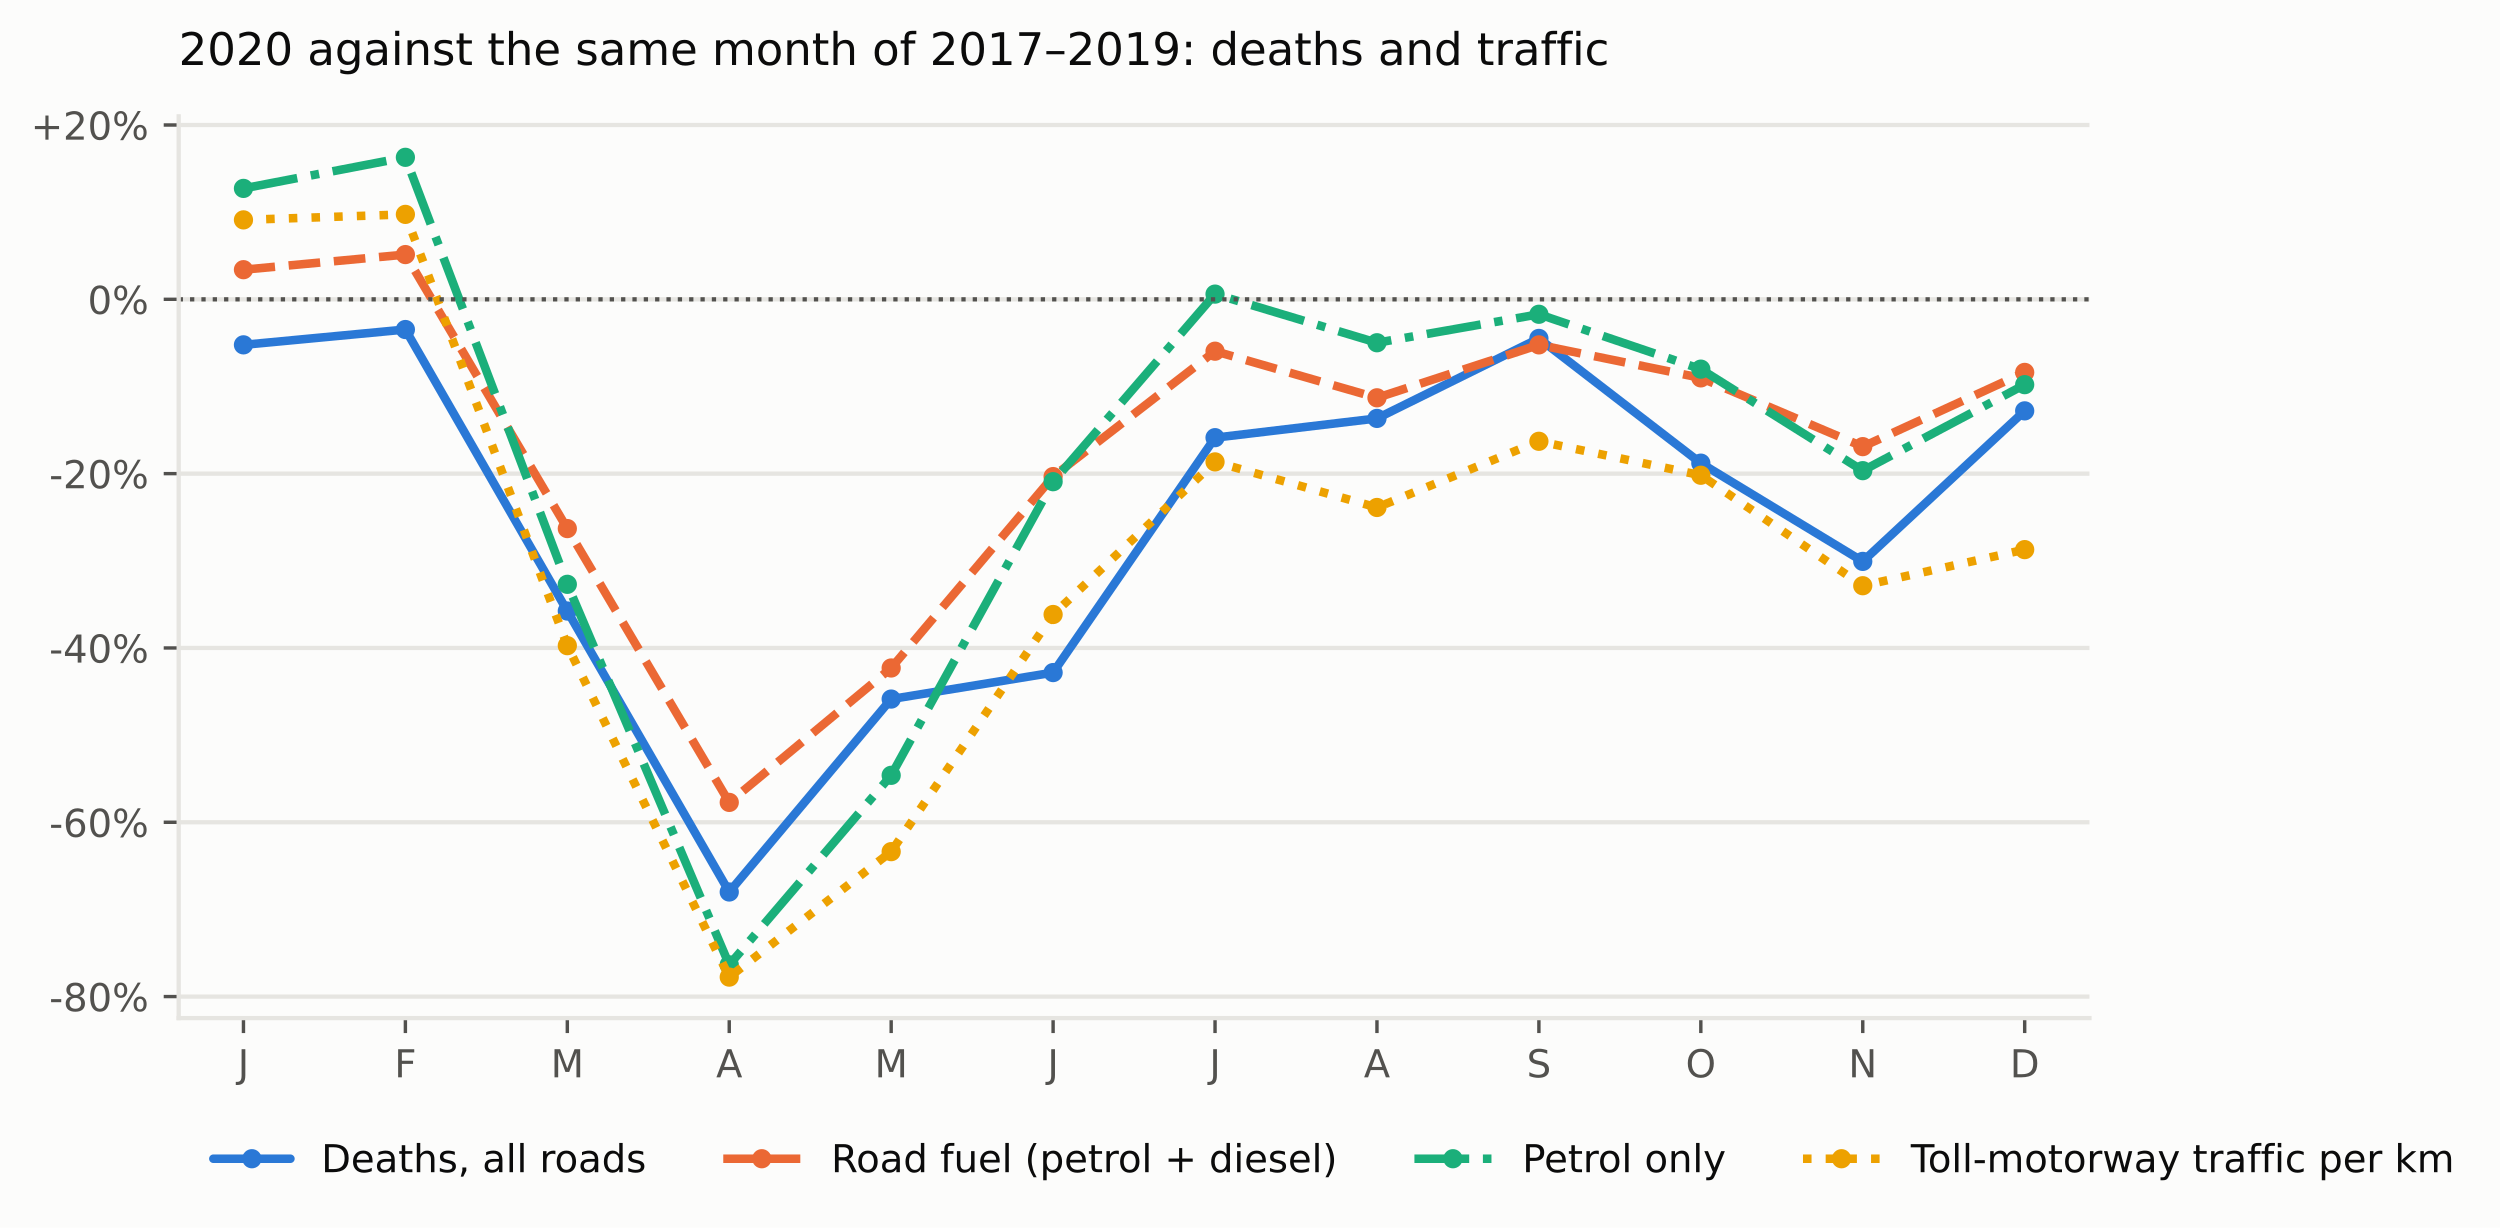
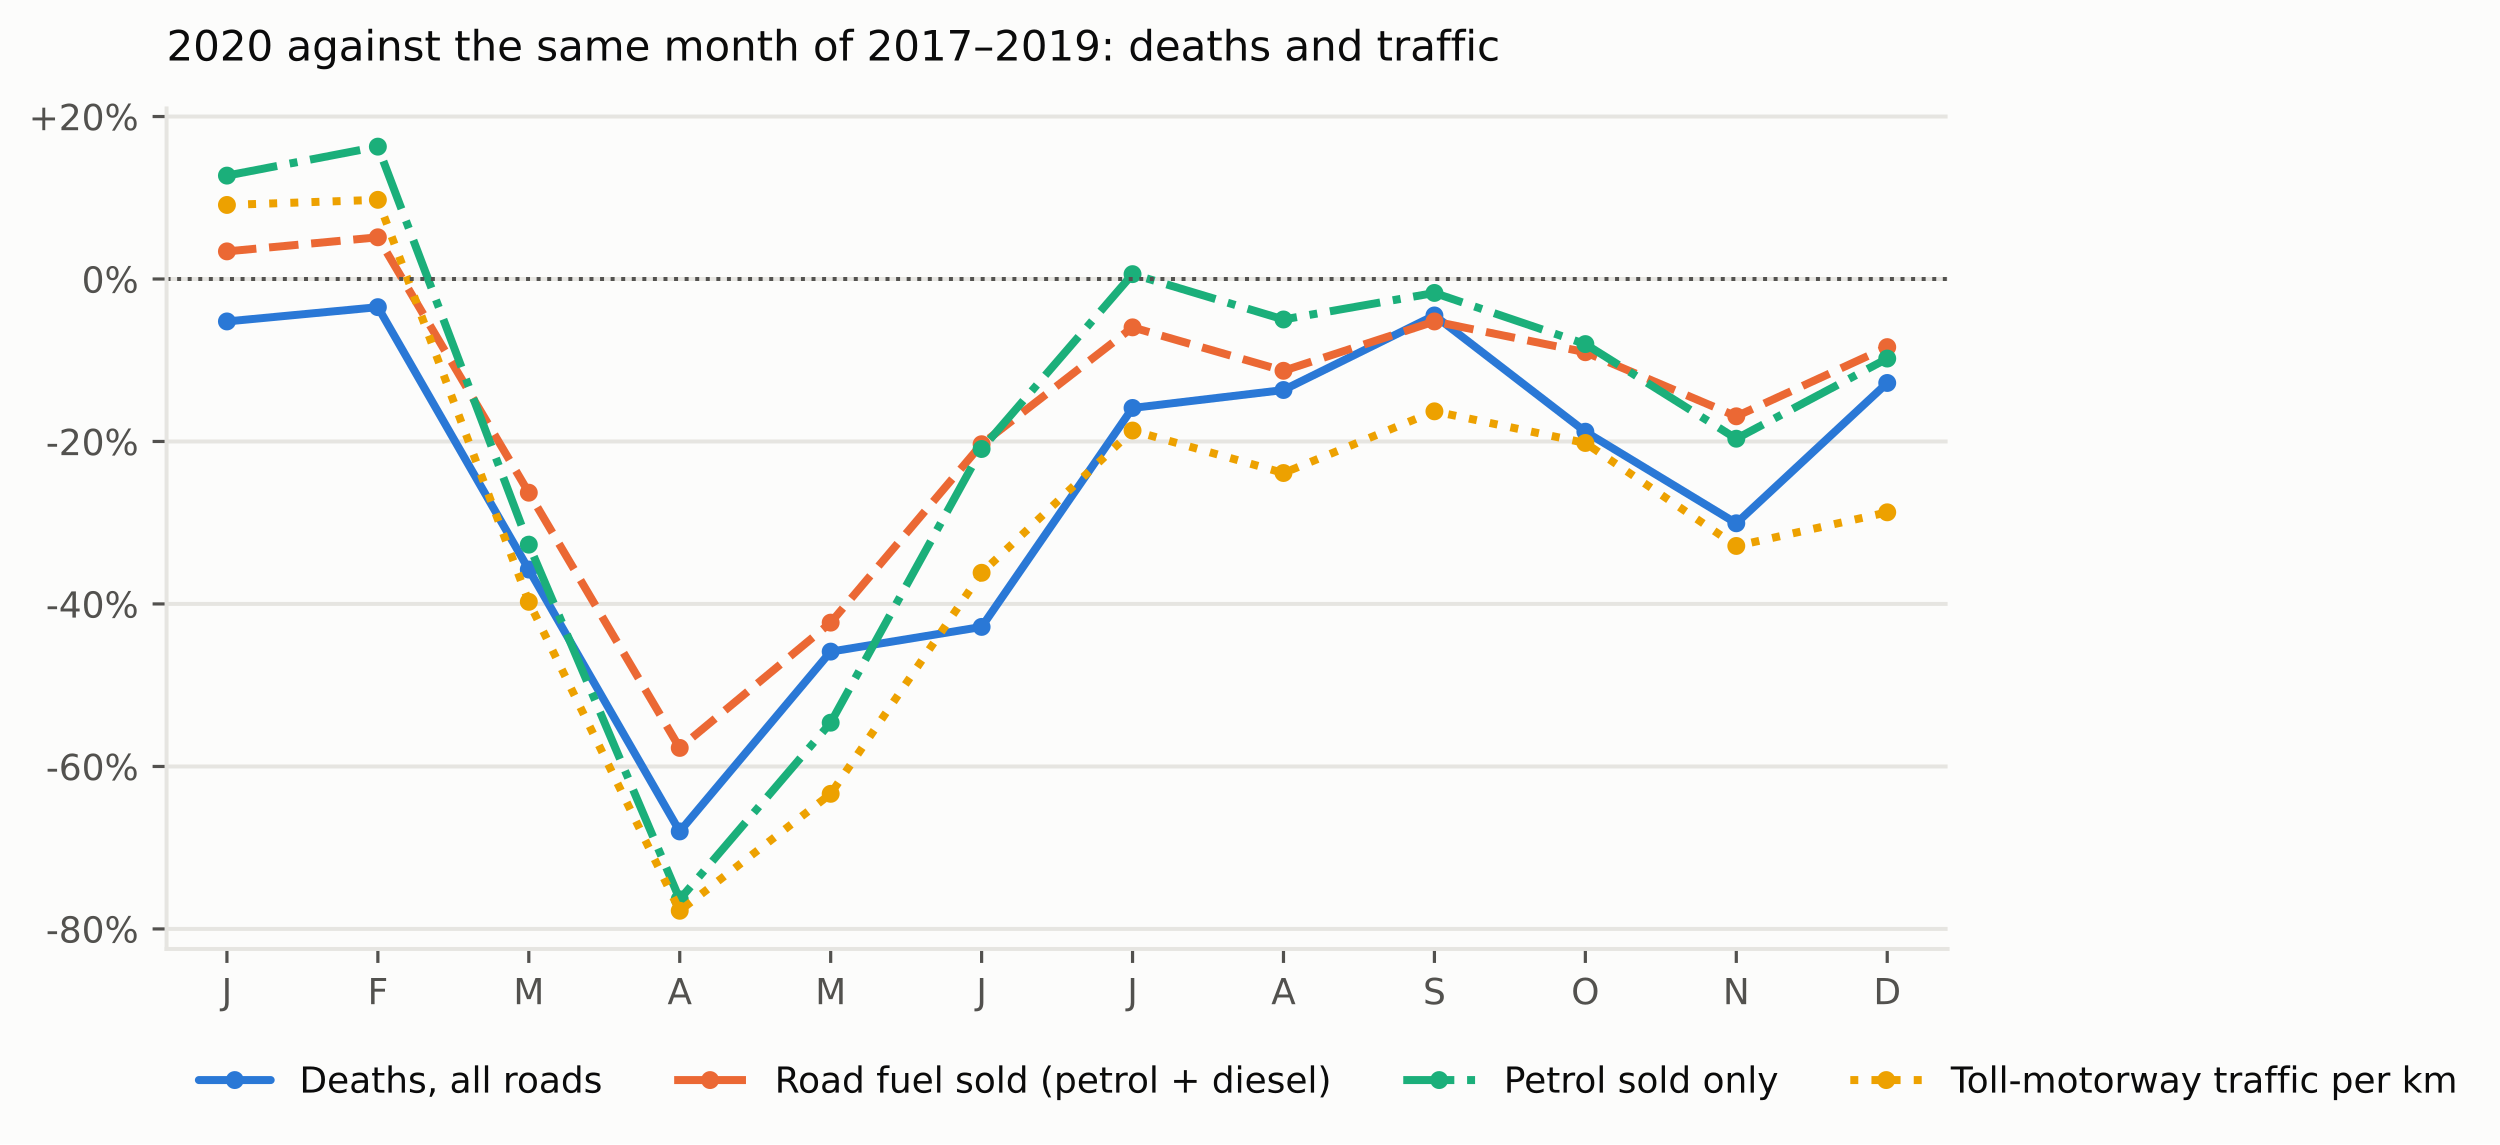
- <svg xmlns="http://www.w3.org/2000/svg" xmlns:xlink="http://www.w3.org/1999/xlink" width="584.058pt" height="286.818pt" viewBox="0 0 584.058 286.818" version="1.1">
+ <svg xmlns="http://www.w3.org/2000/svg" xmlns:xlink="http://www.w3.org/1999/xlink" width="626.597pt" height="286.818pt" viewBox="0 0 626.597 286.818" version="1.1">
  <defs>
    <style type="text/css">*{stroke-linejoin: round; stroke-linecap: butt}</style>
  </defs>
  <g id="figure_1">
    <g id="patch_1">
-       <path d="M 0 286.818  L 584.058 286.818  L 584.058 0  L 0 0  z " style="fill: #fcfcfb" />
+       <path d="M 0 286.818  L 626.597 286.818  L 626.597 0  L 0 0  z " style="fill: #fcfcfb" />
    </g>
    <g id="axes_1">
      <g id="patch_2">
        <path d="M 41.746 237.85  L 488.146 237.85  L 488.146 27.178  L 41.746 27.178  z " style="fill: #fcfcfb" />
      </g>
      <g id="matplotlib.axis_1">
        <g id="xtick_1">
          <g id="line2d_1">
            <defs>
              <path id="m3a9c350e79" d="M 0 0  L 0 3.5  " style="stroke: #52514e; stroke-width: 0.8" />
            </defs>
            <g>
              <use xlink:href="#m3a9c350e79" x="56.878" y="237.85" style="fill: #52514e; stroke: #52514e; stroke-width: 0.8" />
            </g>
          </g>
          <g id="text_1">
            <text style="font-size: 9px; font-family: 'DejaVu Sans', 'Bitstream Vera Sans', 'Computer Modern Sans Serif', 'Lucida Grande', 'Verdana', 'Geneva', 'Lucid', 'Arial', 'Helvetica', 'Avant Garde', sans-serif; text-anchor: middle; fill: #52514e" x="56.878" y="251.688" transform="rotate(-0 56.87783 251.6883)">J</text>
          </g>
        </g>
        <g id="xtick_2">
          <g id="line2d_2">
            <g>
              <use xlink:href="#m3a9c350e79" x="94.708" y="237.85" style="fill: #52514e; stroke: #52514e; stroke-width: 0.8" />
            </g>
          </g>
          <g id="text_2">
            <text style="font-size: 9px; font-family: 'DejaVu Sans', 'Bitstream Vera Sans', 'Computer Modern Sans Serif', 'Lucida Grande', 'Verdana', 'Geneva', 'Lucid', 'Arial', 'Helvetica', 'Avant Garde', sans-serif; text-anchor: middle; fill: #52514e" x="94.708" y="251.688" transform="rotate(-0 94.70834 251.6883)">F</text>
          </g>
        </g>
        <g id="xtick_3">
          <g id="line2d_3">
            <g>
              <use xlink:href="#m3a9c350e79" x="132.539" y="237.85" style="fill: #52514e; stroke: #52514e; stroke-width: 0.8" />
            </g>
          </g>
          <g id="text_3">
            <text style="font-size: 9px; font-family: 'DejaVu Sans', 'Bitstream Vera Sans', 'Computer Modern Sans Serif', 'Lucida Grande', 'Verdana', 'Geneva', 'Lucid', 'Arial', 'Helvetica', 'Avant Garde', sans-serif; text-anchor: middle; fill: #52514e" x="132.539" y="251.688" transform="rotate(-0 132.5388 251.6883)">M</text>
          </g>
        </g>
        <g id="xtick_4">
          <g id="line2d_4">
            <g>
              <use xlink:href="#m3a9c350e79" x="170.369" y="237.85" style="fill: #52514e; stroke: #52514e; stroke-width: 0.8" />
            </g>
          </g>
          <g id="text_4">
            <text style="font-size: 9px; font-family: 'DejaVu Sans', 'Bitstream Vera Sans', 'Computer Modern Sans Serif', 'Lucida Grande', 'Verdana', 'Geneva', 'Lucid', 'Arial', 'Helvetica', 'Avant Garde', sans-serif; text-anchor: middle; fill: #52514e" x="170.369" y="251.688" transform="rotate(-0 170.3694 251.6883)">A</text>
          </g>
        </g>
        <g id="xtick_5">
          <g id="line2d_5">
            <g>
              <use xlink:href="#m3a9c350e79" x="208.2" y="237.85" style="fill: #52514e; stroke: #52514e; stroke-width: 0.8" />
            </g>
          </g>
          <g id="text_5">
            <text style="font-size: 9px; font-family: 'DejaVu Sans', 'Bitstream Vera Sans', 'Computer Modern Sans Serif', 'Lucida Grande', 'Verdana', 'Geneva', 'Lucid', 'Arial', 'Helvetica', 'Avant Garde', sans-serif; text-anchor: middle; fill: #52514e" x="208.2" y="251.688" transform="rotate(-0 208.1999 251.6883)">M</text>
          </g>
        </g>
        <g id="xtick_6">
          <g id="line2d_6">
            <g>
              <use xlink:href="#m3a9c350e79" x="246.03" y="237.85" style="fill: #52514e; stroke: #52514e; stroke-width: 0.8" />
            </g>
          </g>
          <g id="text_6">
            <text style="font-size: 9px; font-family: 'DejaVu Sans', 'Bitstream Vera Sans', 'Computer Modern Sans Serif', 'Lucida Grande', 'Verdana', 'Geneva', 'Lucid', 'Arial', 'Helvetica', 'Avant Garde', sans-serif; text-anchor: middle; fill: #52514e" x="246.03" y="251.688" transform="rotate(-0 246.0304 251.6883)">J</text>
          </g>
        </g>
        <g id="xtick_7">
          <g id="line2d_7">
            <g>
              <use xlink:href="#m3a9c350e79" x="283.861" y="237.85" style="fill: #52514e; stroke: #52514e; stroke-width: 0.8" />
            </g>
          </g>
          <g id="text_7">
            <text style="font-size: 9px; font-family: 'DejaVu Sans', 'Bitstream Vera Sans', 'Computer Modern Sans Serif', 'Lucida Grande', 'Verdana', 'Geneva', 'Lucid', 'Arial', 'Helvetica', 'Avant Garde', sans-serif; text-anchor: middle; fill: #52514e" x="283.861" y="251.688" transform="rotate(-0 283.8609 251.6883)">J</text>
          </g>
        </g>
        <g id="xtick_8">
          <g id="line2d_8">
            <g>
              <use xlink:href="#m3a9c350e79" x="321.691" y="237.85" style="fill: #52514e; stroke: #52514e; stroke-width: 0.8" />
            </g>
          </g>
          <g id="text_8">
            <text style="font-size: 9px; font-family: 'DejaVu Sans', 'Bitstream Vera Sans', 'Computer Modern Sans Serif', 'Lucida Grande', 'Verdana', 'Geneva', 'Lucid', 'Arial', 'Helvetica', 'Avant Garde', sans-serif; text-anchor: middle; fill: #52514e" x="321.691" y="251.688" transform="rotate(-0 321.6914 251.6883)">A</text>
          </g>
        </g>
        <g id="xtick_9">
          <g id="line2d_9">
            <g>
              <use xlink:href="#m3a9c350e79" x="359.522" y="237.85" style="fill: #52514e; stroke: #52514e; stroke-width: 0.8" />
            </g>
          </g>
          <g id="text_9">
            <text style="font-size: 9px; font-family: 'DejaVu Sans', 'Bitstream Vera Sans', 'Computer Modern Sans Serif', 'Lucida Grande', 'Verdana', 'Geneva', 'Lucid', 'Arial', 'Helvetica', 'Avant Garde', sans-serif; text-anchor: middle; fill: #52514e" x="359.522" y="251.688" transform="rotate(-0 359.5219 251.6883)">S</text>
          </g>
        </g>
        <g id="xtick_10">
          <g id="line2d_10">
            <g>
              <use xlink:href="#m3a9c350e79" x="397.352" y="237.85" style="fill: #52514e; stroke: #52514e; stroke-width: 0.8" />
            </g>
          </g>
          <g id="text_10">
            <text style="font-size: 9px; font-family: 'DejaVu Sans', 'Bitstream Vera Sans', 'Computer Modern Sans Serif', 'Lucida Grande', 'Verdana', 'Geneva', 'Lucid', 'Arial', 'Helvetica', 'Avant Garde', sans-serif; text-anchor: middle; fill: #52514e" x="397.352" y="251.688" transform="rotate(-0 397.3524 251.6883)">O</text>
          </g>
        </g>
        <g id="xtick_11">
          <g id="line2d_11">
            <g>
              <use xlink:href="#m3a9c350e79" x="435.183" y="237.85" style="fill: #52514e; stroke: #52514e; stroke-width: 0.8" />
            </g>
          </g>
          <g id="text_11">
            <text style="font-size: 9px; font-family: 'DejaVu Sans', 'Bitstream Vera Sans', 'Computer Modern Sans Serif', 'Lucida Grande', 'Verdana', 'Geneva', 'Lucid', 'Arial', 'Helvetica', 'Avant Garde', sans-serif; text-anchor: middle; fill: #52514e" x="435.183" y="251.688" transform="rotate(-0 435.1829 251.6883)">N</text>
          </g>
        </g>
        <g id="xtick_12">
          <g id="line2d_12">
            <g>
              <use xlink:href="#m3a9c350e79" x="473.013" y="237.85" style="fill: #52514e; stroke: #52514e; stroke-width: 0.8" />
            </g>
          </g>
          <g id="text_12">
            <text style="font-size: 9px; font-family: 'DejaVu Sans', 'Bitstream Vera Sans', 'Computer Modern Sans Serif', 'Lucida Grande', 'Verdana', 'Geneva', 'Lucid', 'Arial', 'Helvetica', 'Avant Garde', sans-serif; text-anchor: middle; fill: #52514e" x="473.013" y="251.688" transform="rotate(-0 473.0134 251.6883)">D</text>
          </g>
        </g>
      </g>
      <g id="matplotlib.axis_2">
        <g id="ytick_1">
          <g id="line2d_13">
            <path d="M 41.746 232.823  L 488.146 232.823  " clip-path="url(#p9af7de44a7)" style="fill: none; stroke: #e6e5e1; stroke-linecap: round" />
          </g>
          <g id="line2d_14">
            <defs>
              <path id="mdd3c75259f" d="M 0 0  L -3.5 0  " style="stroke: #52514e; stroke-width: 0.8" />
            </defs>
            <g>
              <use xlink:href="#mdd3c75259f" x="41.746" y="232.823" style="fill: #52514e; stroke: #52514e; stroke-width: 0.8" />
            </g>
          </g>
          <g id="text_13">
            <text style="font-size: 9px; font-family: 'DejaVu Sans', 'Bitstream Vera Sans', 'Computer Modern Sans Serif', 'Lucida Grande', 'Verdana', 'Geneva', 'Lucid', 'Arial', 'Helvetica', 'Avant Garde', sans-serif; text-anchor: end; fill: #52514e" x="34.746" y="236.242" transform="rotate(-0 34.74562 236.2424)">-80%</text>
          </g>
        </g>
        <g id="ytick_2">
          <g id="line2d_15">
            <path d="M 41.746 192.1  L 488.146 192.1  " clip-path="url(#p9af7de44a7)" style="fill: none; stroke: #e6e5e1; stroke-linecap: round" />
          </g>
          <g id="line2d_16">
            <g>
              <use xlink:href="#mdd3c75259f" x="41.746" y="192.1" style="fill: #52514e; stroke: #52514e; stroke-width: 0.8" />
            </g>
          </g>
          <g id="text_14">
            <text style="font-size: 9px; font-family: 'DejaVu Sans', 'Bitstream Vera Sans', 'Computer Modern Sans Serif', 'Lucida Grande', 'Verdana', 'Geneva', 'Lucid', 'Arial', 'Helvetica', 'Avant Garde', sans-serif; text-anchor: end; fill: #52514e" x="34.746" y="195.519" transform="rotate(-0 34.74562 195.5187)">-60%</text>
          </g>
        </g>
        <g id="ytick_3">
          <g id="line2d_17">
            <path d="M 41.746 151.376  L 488.146 151.376  " clip-path="url(#p9af7de44a7)" style="fill: none; stroke: #e6e5e1; stroke-linecap: round" />
          </g>
          <g id="line2d_18">
            <g>
              <use xlink:href="#mdd3c75259f" x="41.746" y="151.376" style="fill: #52514e; stroke: #52514e; stroke-width: 0.8" />
            </g>
          </g>
          <g id="text_15">
            <text style="font-size: 9px; font-family: 'DejaVu Sans', 'Bitstream Vera Sans', 'Computer Modern Sans Serif', 'Lucida Grande', 'Verdana', 'Geneva', 'Lucid', 'Arial', 'Helvetica', 'Avant Garde', sans-serif; text-anchor: end; fill: #52514e" x="34.746" y="154.795" transform="rotate(-0 34.74562 154.7949)">-40%</text>
          </g>
        </g>
        <g id="ytick_4">
          <g id="line2d_19">
            <path d="M 41.746 110.652  L 488.146 110.652  " clip-path="url(#p9af7de44a7)" style="fill: none; stroke: #e6e5e1; stroke-linecap: round" />
          </g>
          <g id="line2d_20">
            <g>
              <use xlink:href="#mdd3c75259f" x="41.746" y="110.652" style="fill: #52514e; stroke: #52514e; stroke-width: 0.8" />
            </g>
          </g>
          <g id="text_16">
            <text style="font-size: 9px; font-family: 'DejaVu Sans', 'Bitstream Vera Sans', 'Computer Modern Sans Serif', 'Lucida Grande', 'Verdana', 'Geneva', 'Lucid', 'Arial', 'Helvetica', 'Avant Garde', sans-serif; text-anchor: end; fill: #52514e" x="34.746" y="114.071" transform="rotate(-0 34.74562 114.0711)">-20%</text>
          </g>
        </g>
        <g id="ytick_5">
          <g id="line2d_21">
            <path d="M 41.746 69.928  L 488.146 69.928  " clip-path="url(#p9af7de44a7)" style="fill: none; stroke: #e6e5e1; stroke-linecap: round" />
          </g>
          <g id="line2d_22">
            <g>
              <use xlink:href="#mdd3c75259f" x="41.746" y="69.928" style="fill: #52514e; stroke: #52514e; stroke-width: 0.8" />
            </g>
          </g>
          <g id="text_17">
            <text style="font-size: 9px; font-family: 'DejaVu Sans', 'Bitstream Vera Sans', 'Computer Modern Sans Serif', 'Lucida Grande', 'Verdana', 'Geneva', 'Lucid', 'Arial', 'Helvetica', 'Avant Garde', sans-serif; text-anchor: end; fill: #52514e" x="34.746" y="73.347" transform="rotate(-0 34.74562 73.34738)">0%</text>
          </g>
        </g>
        <g id="ytick_6">
          <g id="line2d_23">
            <path d="M 41.746 29.205  L 488.146 29.205  " clip-path="url(#p9af7de44a7)" style="fill: none; stroke: #e6e5e1; stroke-linecap: round" />
          </g>
          <g id="line2d_24">
            <g>
              <use xlink:href="#mdd3c75259f" x="41.746" y="29.205" style="fill: #52514e; stroke: #52514e; stroke-width: 0.8" />
            </g>
          </g>
          <g id="text_18">
            <text style="font-size: 9px; font-family: 'DejaVu Sans', 'Bitstream Vera Sans', 'Computer Modern Sans Serif', 'Lucida Grande', 'Verdana', 'Geneva', 'Lucid', 'Arial', 'Helvetica', 'Avant Garde', sans-serif; text-anchor: end; fill: #52514e" x="34.746" y="32.624" transform="rotate(-0 34.74562 32.62362)">+20%</text>
          </g>
        </g>
      </g>
      <g id="line2d_25">
        <path d="M 56.878 80.565  L 94.708 76.985  L 132.539 142.752  L 170.369 208.389  L 208.2 163.318  L 246.03 157.128  L 283.861 102.249  L 321.691 97.752  L 359.522 79.065  L 397.352 108.203  L 435.183 131.156  L 473.013 95.988  " clip-path="url(#p9af7de44a7)" style="fill: none; stroke: #2a78d6; stroke-width: 2; stroke-linecap: round" />
        <defs>
          <path id="m94616d9b14" d="M 0 1.75  C 0.464 1.75 0.909 1.566 1.237 1.237  C 1.566 0.909 1.75 0.464 1.75 0  C 1.75 -0.464 1.566 -0.909 1.237 -1.237  C 0.909 -1.566 0.464 -1.75 0 -1.75  C -0.464 -1.75 -0.909 -1.566 -1.237 -1.237  C -1.566 -0.909 -1.75 -0.464 -1.75 0  C -1.75 0.464 -1.566 0.909 -1.237 1.237  C -0.909 1.566 -0.464 1.75 0 1.75  z " style="stroke: #2a78d6" />
        </defs>
        <g clip-path="url(#p9af7de44a7)">
          <use xlink:href="#m94616d9b14" x="56.878" y="80.565" style="fill: #2a78d6; stroke: #2a78d6" />
          <use xlink:href="#m94616d9b14" x="94.708" y="76.985" style="fill: #2a78d6; stroke: #2a78d6" />
          <use xlink:href="#m94616d9b14" x="132.539" y="142.752" style="fill: #2a78d6; stroke: #2a78d6" />
          <use xlink:href="#m94616d9b14" x="170.369" y="208.389" style="fill: #2a78d6; stroke: #2a78d6" />
          <use xlink:href="#m94616d9b14" x="208.2" y="163.318" style="fill: #2a78d6; stroke: #2a78d6" />
          <use xlink:href="#m94616d9b14" x="246.03" y="157.128" style="fill: #2a78d6; stroke: #2a78d6" />
          <use xlink:href="#m94616d9b14" x="283.861" y="102.249" style="fill: #2a78d6; stroke: #2a78d6" />
          <use xlink:href="#m94616d9b14" x="321.691" y="97.752" style="fill: #2a78d6; stroke: #2a78d6" />
          <use xlink:href="#m94616d9b14" x="359.522" y="79.065" style="fill: #2a78d6; stroke: #2a78d6" />
          <use xlink:href="#m94616d9b14" x="397.352" y="108.203" style="fill: #2a78d6; stroke: #2a78d6" />
          <use xlink:href="#m94616d9b14" x="435.183" y="131.156" style="fill: #2a78d6; stroke: #2a78d6" />
          <use xlink:href="#m94616d9b14" x="473.013" y="95.988" style="fill: #2a78d6; stroke: #2a78d6" />
        </g>
      </g>
      <g id="line2d_26">
        <path d="M 56.878 63.006  L 94.708 59.475  L 132.539 123.489  L 170.369 187.458  L 208.2 156.056  L 246.03 111.339  L 283.861 82.047  L 321.691 92.937  L 359.522 80.571  L 397.352 88.282  L 435.183 104.343  L 473.013 87.002  " clip-path="url(#p9af7de44a7)" style="fill: none; stroke-dasharray: 7.4,3.2; stroke-dashoffset: 0; stroke: #eb6834; stroke-width: 2" />
        <defs>
          <path id="m2ea0ffeccb" d="M 0 1.75  C 0.464 1.75 0.909 1.566 1.237 1.237  C 1.566 0.909 1.75 0.464 1.75 0  C 1.75 -0.464 1.566 -0.909 1.237 -1.237  C 0.909 -1.566 0.464 -1.75 0 -1.75  C -0.464 -1.75 -0.909 -1.566 -1.237 -1.237  C -1.566 -0.909 -1.75 -0.464 -1.75 0  C -1.75 0.464 -1.566 0.909 -1.237 1.237  C -0.909 1.566 -0.464 1.75 0 1.75  z " style="stroke: #eb6834" />
        </defs>
        <g clip-path="url(#p9af7de44a7)">
          <use xlink:href="#m2ea0ffeccb" x="56.878" y="63.006" style="fill: #eb6834; stroke: #eb6834" />
          <use xlink:href="#m2ea0ffeccb" x="94.708" y="59.475" style="fill: #eb6834; stroke: #eb6834" />
          <use xlink:href="#m2ea0ffeccb" x="132.539" y="123.489" style="fill: #eb6834; stroke: #eb6834" />
          <use xlink:href="#m2ea0ffeccb" x="170.369" y="187.458" style="fill: #eb6834; stroke: #eb6834" />
          <use xlink:href="#m2ea0ffeccb" x="208.2" y="156.056" style="fill: #eb6834; stroke: #eb6834" />
          <use xlink:href="#m2ea0ffeccb" x="246.03" y="111.339" style="fill: #eb6834; stroke: #eb6834" />
          <use xlink:href="#m2ea0ffeccb" x="283.861" y="82.047" style="fill: #eb6834; stroke: #eb6834" />
          <use xlink:href="#m2ea0ffeccb" x="321.691" y="92.937" style="fill: #eb6834; stroke: #eb6834" />
          <use xlink:href="#m2ea0ffeccb" x="359.522" y="80.571" style="fill: #eb6834; stroke: #eb6834" />
          <use xlink:href="#m2ea0ffeccb" x="397.352" y="88.282" style="fill: #eb6834; stroke: #eb6834" />
          <use xlink:href="#m2ea0ffeccb" x="435.183" y="104.343" style="fill: #eb6834; stroke: #eb6834" />
          <use xlink:href="#m2ea0ffeccb" x="473.013" y="87.002" style="fill: #eb6834; stroke: #eb6834" />
        </g>
      </g>
      <g id="line2d_27">
        <path d="M 56.878 44.015  L 94.708 36.754  L 132.539 136.512  L 170.369 225.41  L 208.2 181.134  L 246.03 112.533  L 283.861 68.711  L 321.691 80.074  L 359.522 73.42  L 397.352 86.241  L 435.183 109.958  L 473.013 89.866  " clip-path="url(#p9af7de44a7)" style="fill: none; stroke-dasharray: 12.8,3.2,2,3.2; stroke-dashoffset: 0; stroke: #1baf7a; stroke-width: 2" />
        <defs>
          <path id="maa7bf12502" d="M 0 1.75  C 0.464 1.75 0.909 1.566 1.237 1.237  C 1.566 0.909 1.75 0.464 1.75 0  C 1.75 -0.464 1.566 -0.909 1.237 -1.237  C 0.909 -1.566 0.464 -1.75 0 -1.75  C -0.464 -1.75 -0.909 -1.566 -1.237 -1.237  C -1.566 -0.909 -1.75 -0.464 -1.75 0  C -1.75 0.464 -1.566 0.909 -1.237 1.237  C -0.909 1.566 -0.464 1.75 0 1.75  z " style="stroke: #1baf7a" />
        </defs>
        <g clip-path="url(#p9af7de44a7)">
          <use xlink:href="#maa7bf12502" x="56.878" y="44.015" style="fill: #1baf7a; stroke: #1baf7a" />
          <use xlink:href="#maa7bf12502" x="94.708" y="36.754" style="fill: #1baf7a; stroke: #1baf7a" />
          <use xlink:href="#maa7bf12502" x="132.539" y="136.512" style="fill: #1baf7a; stroke: #1baf7a" />
          <use xlink:href="#maa7bf12502" x="170.369" y="225.41" style="fill: #1baf7a; stroke: #1baf7a" />
          <use xlink:href="#maa7bf12502" x="208.2" y="181.134" style="fill: #1baf7a; stroke: #1baf7a" />
          <use xlink:href="#maa7bf12502" x="246.03" y="112.533" style="fill: #1baf7a; stroke: #1baf7a" />
          <use xlink:href="#maa7bf12502" x="283.861" y="68.711" style="fill: #1baf7a; stroke: #1baf7a" />
          <use xlink:href="#maa7bf12502" x="321.691" y="80.074" style="fill: #1baf7a; stroke: #1baf7a" />
          <use xlink:href="#maa7bf12502" x="359.522" y="73.42" style="fill: #1baf7a; stroke: #1baf7a" />
          <use xlink:href="#maa7bf12502" x="397.352" y="86.241" style="fill: #1baf7a; stroke: #1baf7a" />
          <use xlink:href="#maa7bf12502" x="435.183" y="109.958" style="fill: #1baf7a; stroke: #1baf7a" />
          <use xlink:href="#maa7bf12502" x="473.013" y="89.866" style="fill: #1baf7a; stroke: #1baf7a" />
        </g>
      </g>
      <g id="line2d_28">
        <path d="M 56.878 51.37  L 94.708 50.086  L 132.539 150.843  L 170.369 228.274  L 208.2 198.964  L 246.03 143.561  L 283.861 107.91  L 321.691 118.558  L 359.522 103.095  L 397.352 111.03  L 435.183 136.837  L 473.013 128.405  " clip-path="url(#p9af7de44a7)" style="fill: none; stroke-dasharray: 2,3.3; stroke-dashoffset: 0; stroke: #eda100; stroke-width: 2" />
        <defs>
          <path id="m631b4de9ad" d="M 0 1.75  C 0.464 1.75 0.909 1.566 1.237 1.237  C 1.566 0.909 1.75 0.464 1.75 0  C 1.75 -0.464 1.566 -0.909 1.237 -1.237  C 0.909 -1.566 0.464 -1.75 0 -1.75  C -0.464 -1.75 -0.909 -1.566 -1.237 -1.237  C -1.566 -0.909 -1.75 -0.464 -1.75 0  C -1.75 0.464 -1.566 0.909 -1.237 1.237  C -0.909 1.566 -0.464 1.75 0 1.75  z " style="stroke: #eda100" />
        </defs>
        <g clip-path="url(#p9af7de44a7)">
          <use xlink:href="#m631b4de9ad" x="56.878" y="51.37" style="fill: #eda100; stroke: #eda100" />
          <use xlink:href="#m631b4de9ad" x="94.708" y="50.086" style="fill: #eda100; stroke: #eda100" />
          <use xlink:href="#m631b4de9ad" x="132.539" y="150.843" style="fill: #eda100; stroke: #eda100" />
          <use xlink:href="#m631b4de9ad" x="170.369" y="228.274" style="fill: #eda100; stroke: #eda100" />
          <use xlink:href="#m631b4de9ad" x="208.2" y="198.964" style="fill: #eda100; stroke: #eda100" />
          <use xlink:href="#m631b4de9ad" x="246.03" y="143.561" style="fill: #eda100; stroke: #eda100" />
          <use xlink:href="#m631b4de9ad" x="283.861" y="107.91" style="fill: #eda100; stroke: #eda100" />
          <use xlink:href="#m631b4de9ad" x="321.691" y="118.558" style="fill: #eda100; stroke: #eda100" />
          <use xlink:href="#m631b4de9ad" x="359.522" y="103.095" style="fill: #eda100; stroke: #eda100" />
          <use xlink:href="#m631b4de9ad" x="397.352" y="111.03" style="fill: #eda100; stroke: #eda100" />
          <use xlink:href="#m631b4de9ad" x="435.183" y="136.837" style="fill: #eda100; stroke: #eda100" />
          <use xlink:href="#m631b4de9ad" x="473.013" y="128.405" style="fill: #eda100; stroke: #eda100" />
        </g>
      </g>
      <g id="line2d_29">
        <path d="M 41.746 69.928  L 488.146 69.928  " clip-path="url(#p9af7de44a7)" style="fill: none; stroke-dasharray: 1,1.65; stroke-dashoffset: 0; stroke: #52514e" />
      </g>
      <g id="patch_3">
        <path d="M 41.746 237.85  L 41.746 27.178  " style="fill: none; stroke: #e6e5e1; stroke-linejoin: miter; stroke-linecap: square" />
      </g>
      <g id="patch_4">
        <path d="M 41.746 237.85  L 488.146 237.85  " style="fill: none; stroke: #e6e5e1; stroke-linejoin: miter; stroke-linecap: square" />
      </g>
      <g id="text_19">
        <text style="font-size: 10.5px; font-family: 'DejaVu Sans', 'Bitstream Vera Sans', 'Computer Modern Sans Serif', 'Lucida Grande', 'Verdana', 'Geneva', 'Lucid', 'Arial', 'Helvetica', 'Avant Garde', sans-serif; text-anchor: start; fill: #0b0b0b" x="41.746" y="15.178" transform="rotate(-0 41.74562 15.17836)">2020 against the same month of 2017–2019: deaths and traffic</text>
      </g>
      <g id="legend_1">
        <g id="line2d_30">
          <path d="M 49.846 270.706  L 58.846 270.706  L 67.846 270.706  " style="fill: none; stroke: #2a78d6; stroke-width: 2; stroke-linecap: round" />
          <g>
            <use xlink:href="#m94616d9b14" x="58.846" y="270.706" style="fill: #2a78d6; stroke: #2a78d6" />
          </g>
        </g>
        <g id="text_20">
          <text style="font-size: 9px; font-family: 'DejaVu Sans', 'Bitstream Vera Sans', 'Computer Modern Sans Serif', 'Lucida Grande', 'Verdana', 'Geneva', 'Lucid', 'Arial', 'Helvetica', 'Avant Garde', sans-serif; text-anchor: start; fill: #0b0b0b" x="75.046" y="273.856" transform="rotate(-0 75.04563 273.8562)">Deaths, all roads</text>
        </g>
        <g id="line2d_31">
          <path d="M 168.972 270.706  L 177.972 270.706  L 186.972 270.706  " style="fill: none; stroke-dasharray: 7.4,3.2; stroke-dashoffset: 0; stroke: #eb6834; stroke-width: 2" />
          <g>
            <use xlink:href="#m2ea0ffeccb" x="177.972" y="270.706" style="fill: #eb6834; stroke: #eb6834" />
          </g>
        </g>
        <g id="text_21">
-           <text style="font-size: 9px; font-family: 'DejaVu Sans', 'Bitstream Vera Sans', 'Computer Modern Sans Serif', 'Lucida Grande', 'Verdana', 'Geneva', 'Lucid', 'Arial', 'Helvetica', 'Avant Garde', sans-serif; text-anchor: start; fill: #0b0b0b" x="194.172" y="273.856" transform="rotate(-0 194.1719 273.8562)">Road fuel (petrol + diesel)</text>
+           <text style="font-size: 9px; font-family: 'DejaVu Sans', 'Bitstream Vera Sans', 'Computer Modern Sans Serif', 'Lucida Grande', 'Verdana', 'Geneva', 'Lucid', 'Arial', 'Helvetica', 'Avant Garde', sans-serif; text-anchor: start; fill: #0b0b0b" x="194.172" y="273.856" transform="rotate(-0 194.1719 273.8562)">Road fuel sold (petrol + diesel)</text>
        </g>
        <g id="line2d_32">
-           <path d="M 330.44 270.706  L 339.44 270.706  L 348.44 270.706  " style="fill: none; stroke-dasharray: 12.8,3.2,2,3.2; stroke-dashoffset: 0; stroke: #1baf7a; stroke-width: 2" />
+           <path d="M 351.71 270.706  L 360.71 270.706  L 369.71 270.706  " style="fill: none; stroke-dasharray: 12.8,3.2,2,3.2; stroke-dashoffset: 0; stroke: #1baf7a; stroke-width: 2" />
          <g>
-             <use xlink:href="#maa7bf12502" x="339.44" y="270.706" style="fill: #1baf7a; stroke: #1baf7a" />
+             <use xlink:href="#maa7bf12502" x="360.71" y="270.706" style="fill: #1baf7a; stroke: #1baf7a" />
          </g>
        </g>
        <g id="text_22">
-           <text style="font-size: 9px; font-family: 'DejaVu Sans', 'Bitstream Vera Sans', 'Computer Modern Sans Serif', 'Lucida Grande', 'Verdana', 'Geneva', 'Lucid', 'Arial', 'Helvetica', 'Avant Garde', sans-serif; text-anchor: start; fill: #0b0b0b" x="355.64" y="273.856" transform="rotate(-0 355.6403 273.8562)">Petrol only</text>
+           <text style="font-size: 9px; font-family: 'DejaVu Sans', 'Bitstream Vera Sans', 'Computer Modern Sans Serif', 'Lucida Grande', 'Verdana', 'Geneva', 'Lucid', 'Arial', 'Helvetica', 'Avant Garde', sans-serif; text-anchor: start; fill: #0b0b0b" x="376.91" y="273.856" transform="rotate(-0 376.9098 273.8562)">Petrol sold only</text>
        </g>
        <g id="line2d_33">
-           <path d="M 421.219 270.706  L 430.219 270.706  L 439.219 270.706  " style="fill: none; stroke-dasharray: 2,3.3; stroke-dashoffset: 0; stroke: #eda100; stroke-width: 2" />
+           <path d="M 463.758 270.706  L 472.758 270.706  L 481.758 270.706  " style="fill: none; stroke-dasharray: 2,3.3; stroke-dashoffset: 0; stroke: #eda100; stroke-width: 2" />
          <g>
-             <use xlink:href="#m631b4de9ad" x="430.219" y="270.706" style="fill: #eda100; stroke: #eda100" />
+             <use xlink:href="#m631b4de9ad" x="472.758" y="270.706" style="fill: #eda100; stroke: #eda100" />
          </g>
        </g>
        <g id="text_23">
-           <text style="font-size: 9px; font-family: 'DejaVu Sans', 'Bitstream Vera Sans', 'Computer Modern Sans Serif', 'Lucida Grande', 'Verdana', 'Geneva', 'Lucid', 'Arial', 'Helvetica', 'Avant Garde', sans-serif; text-anchor: start; fill: #0b0b0b" x="446.419" y="273.856" transform="rotate(-0 446.4194 273.8562)">Toll-motorway traffic per km</text>
+           <text style="font-size: 9px; font-family: 'DejaVu Sans', 'Bitstream Vera Sans', 'Computer Modern Sans Serif', 'Lucida Grande', 'Verdana', 'Geneva', 'Lucid', 'Arial', 'Helvetica', 'Avant Garde', sans-serif; text-anchor: start; fill: #0b0b0b" x="488.958" y="273.856" transform="rotate(-0 488.9584 273.8562)">Toll-motorway traffic per km</text>
        </g>
      </g>
    </g>
  </g>
  <defs>
    <clipPath id="p9af7de44a7">
      <rect x="41.746" y="27.178" width="446.4" height="210.672" />
    </clipPath>
  </defs>
</svg>
